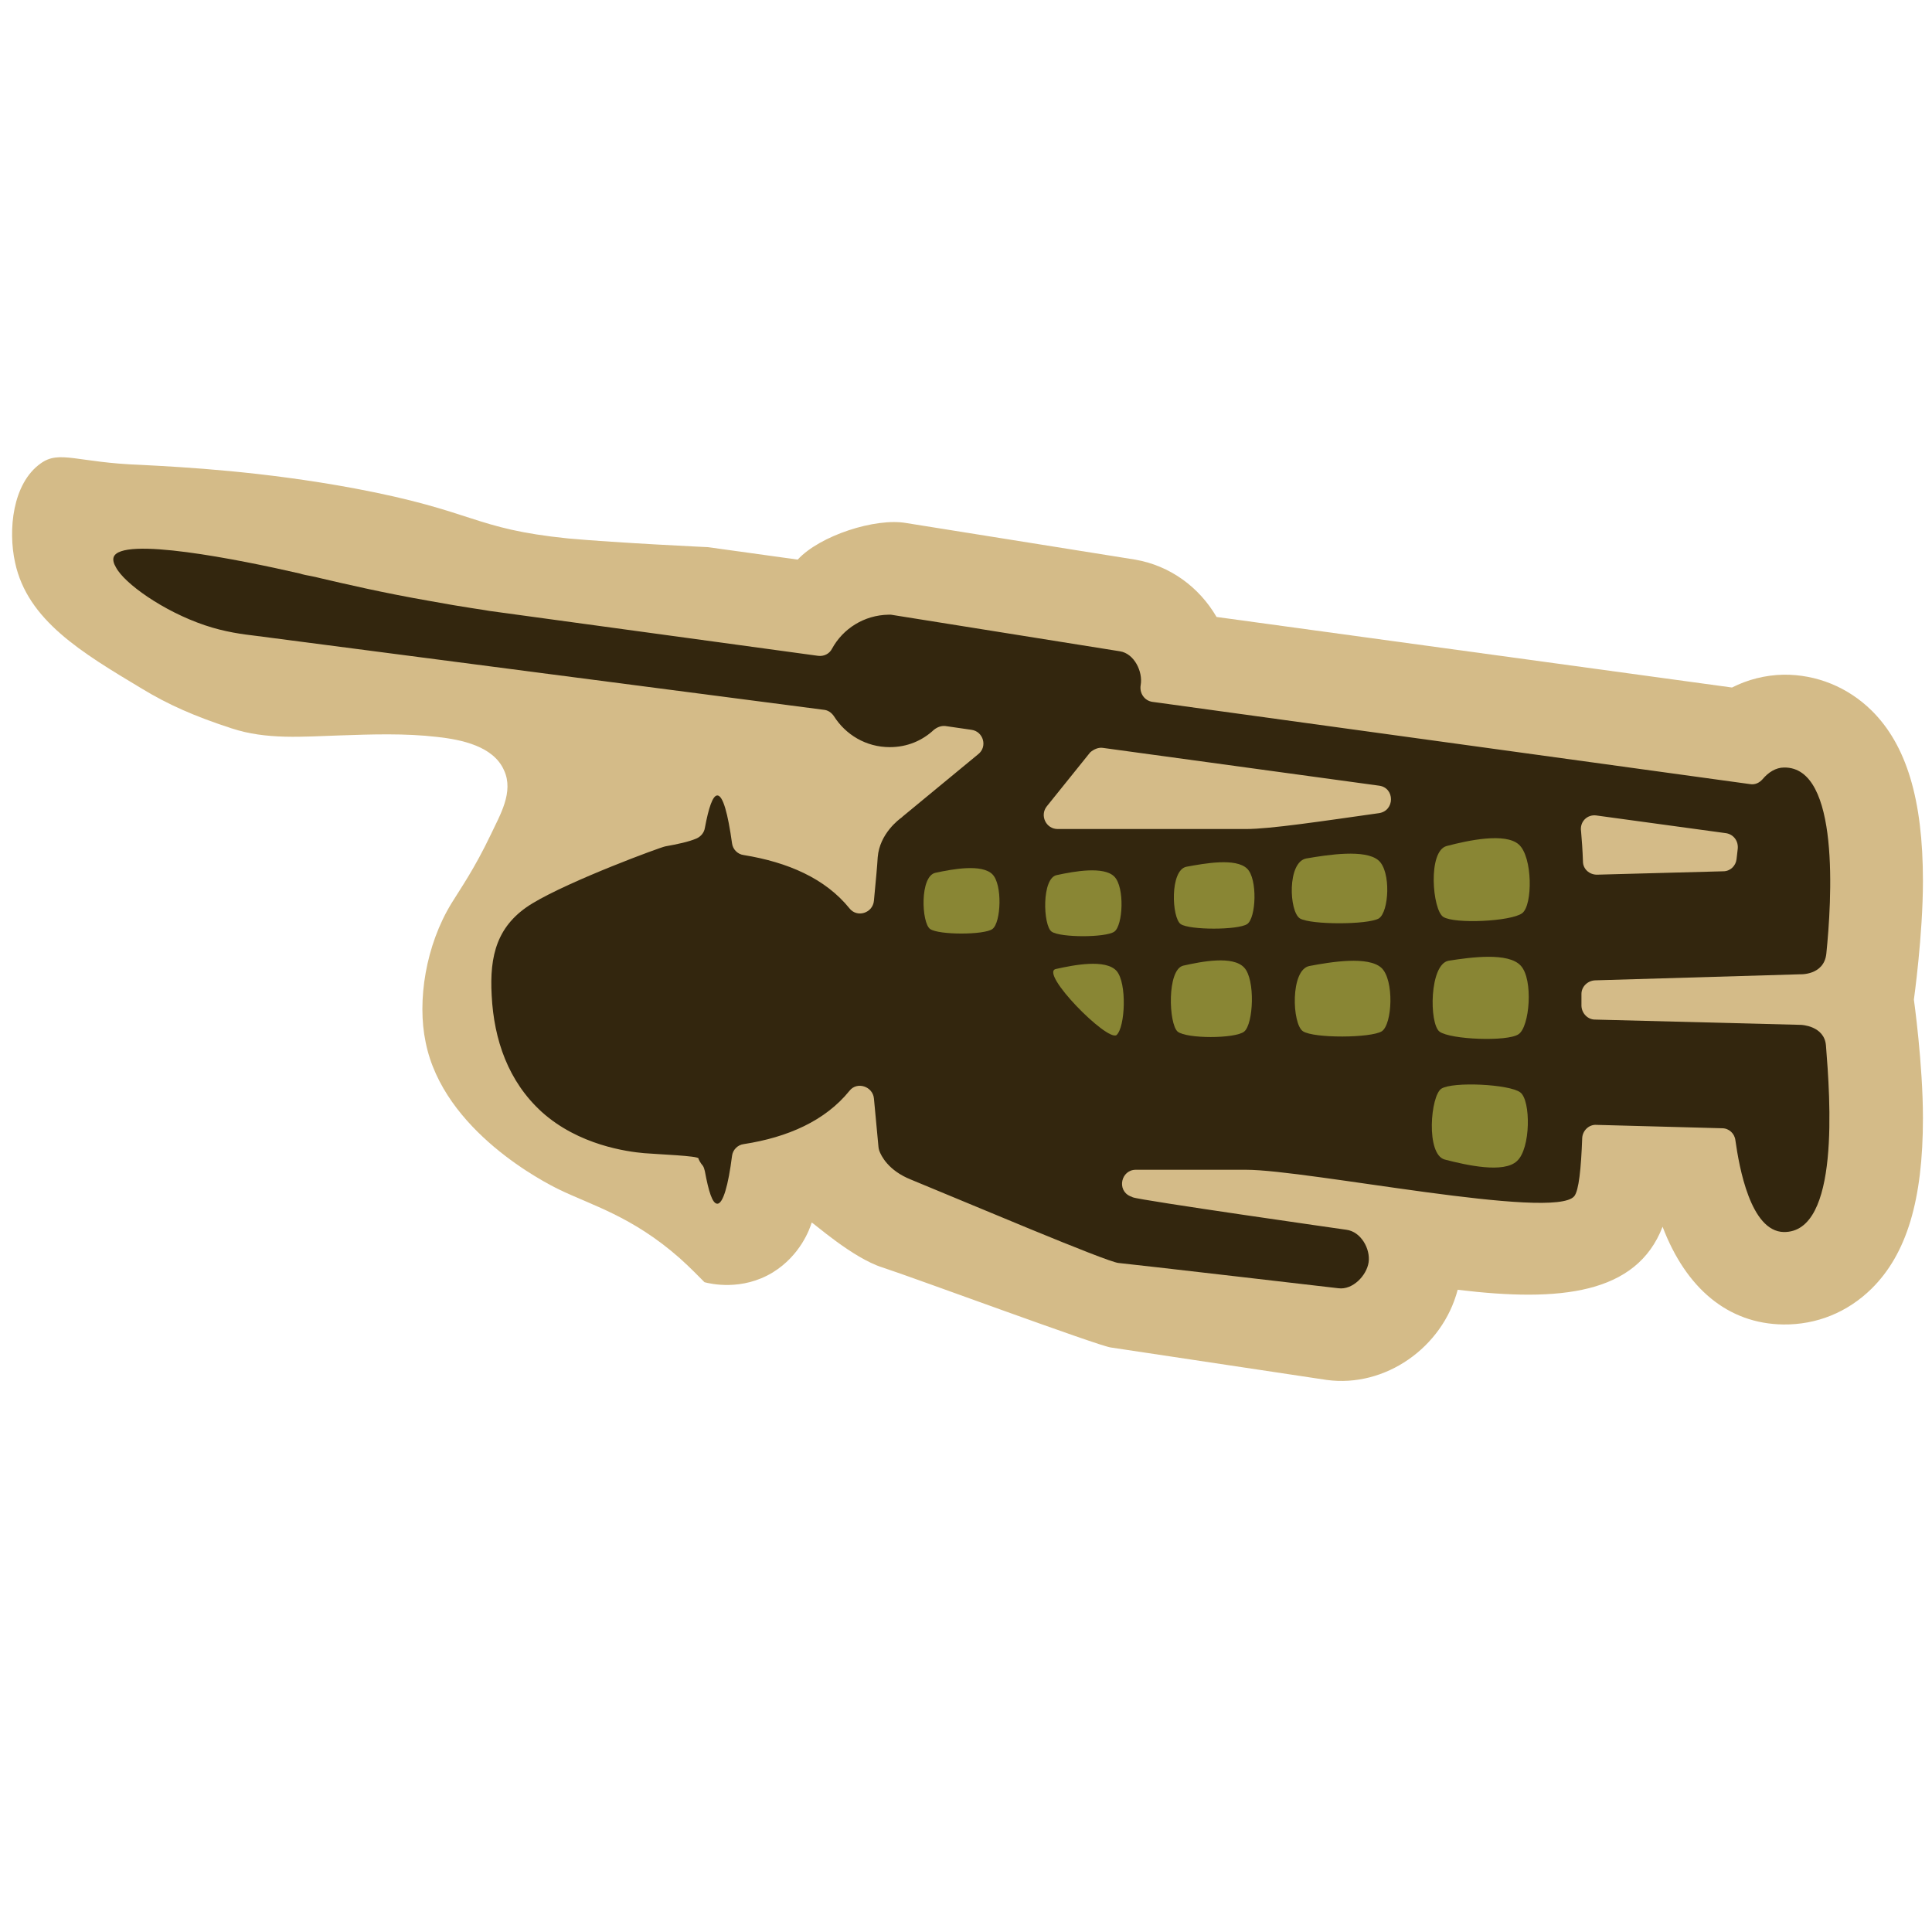
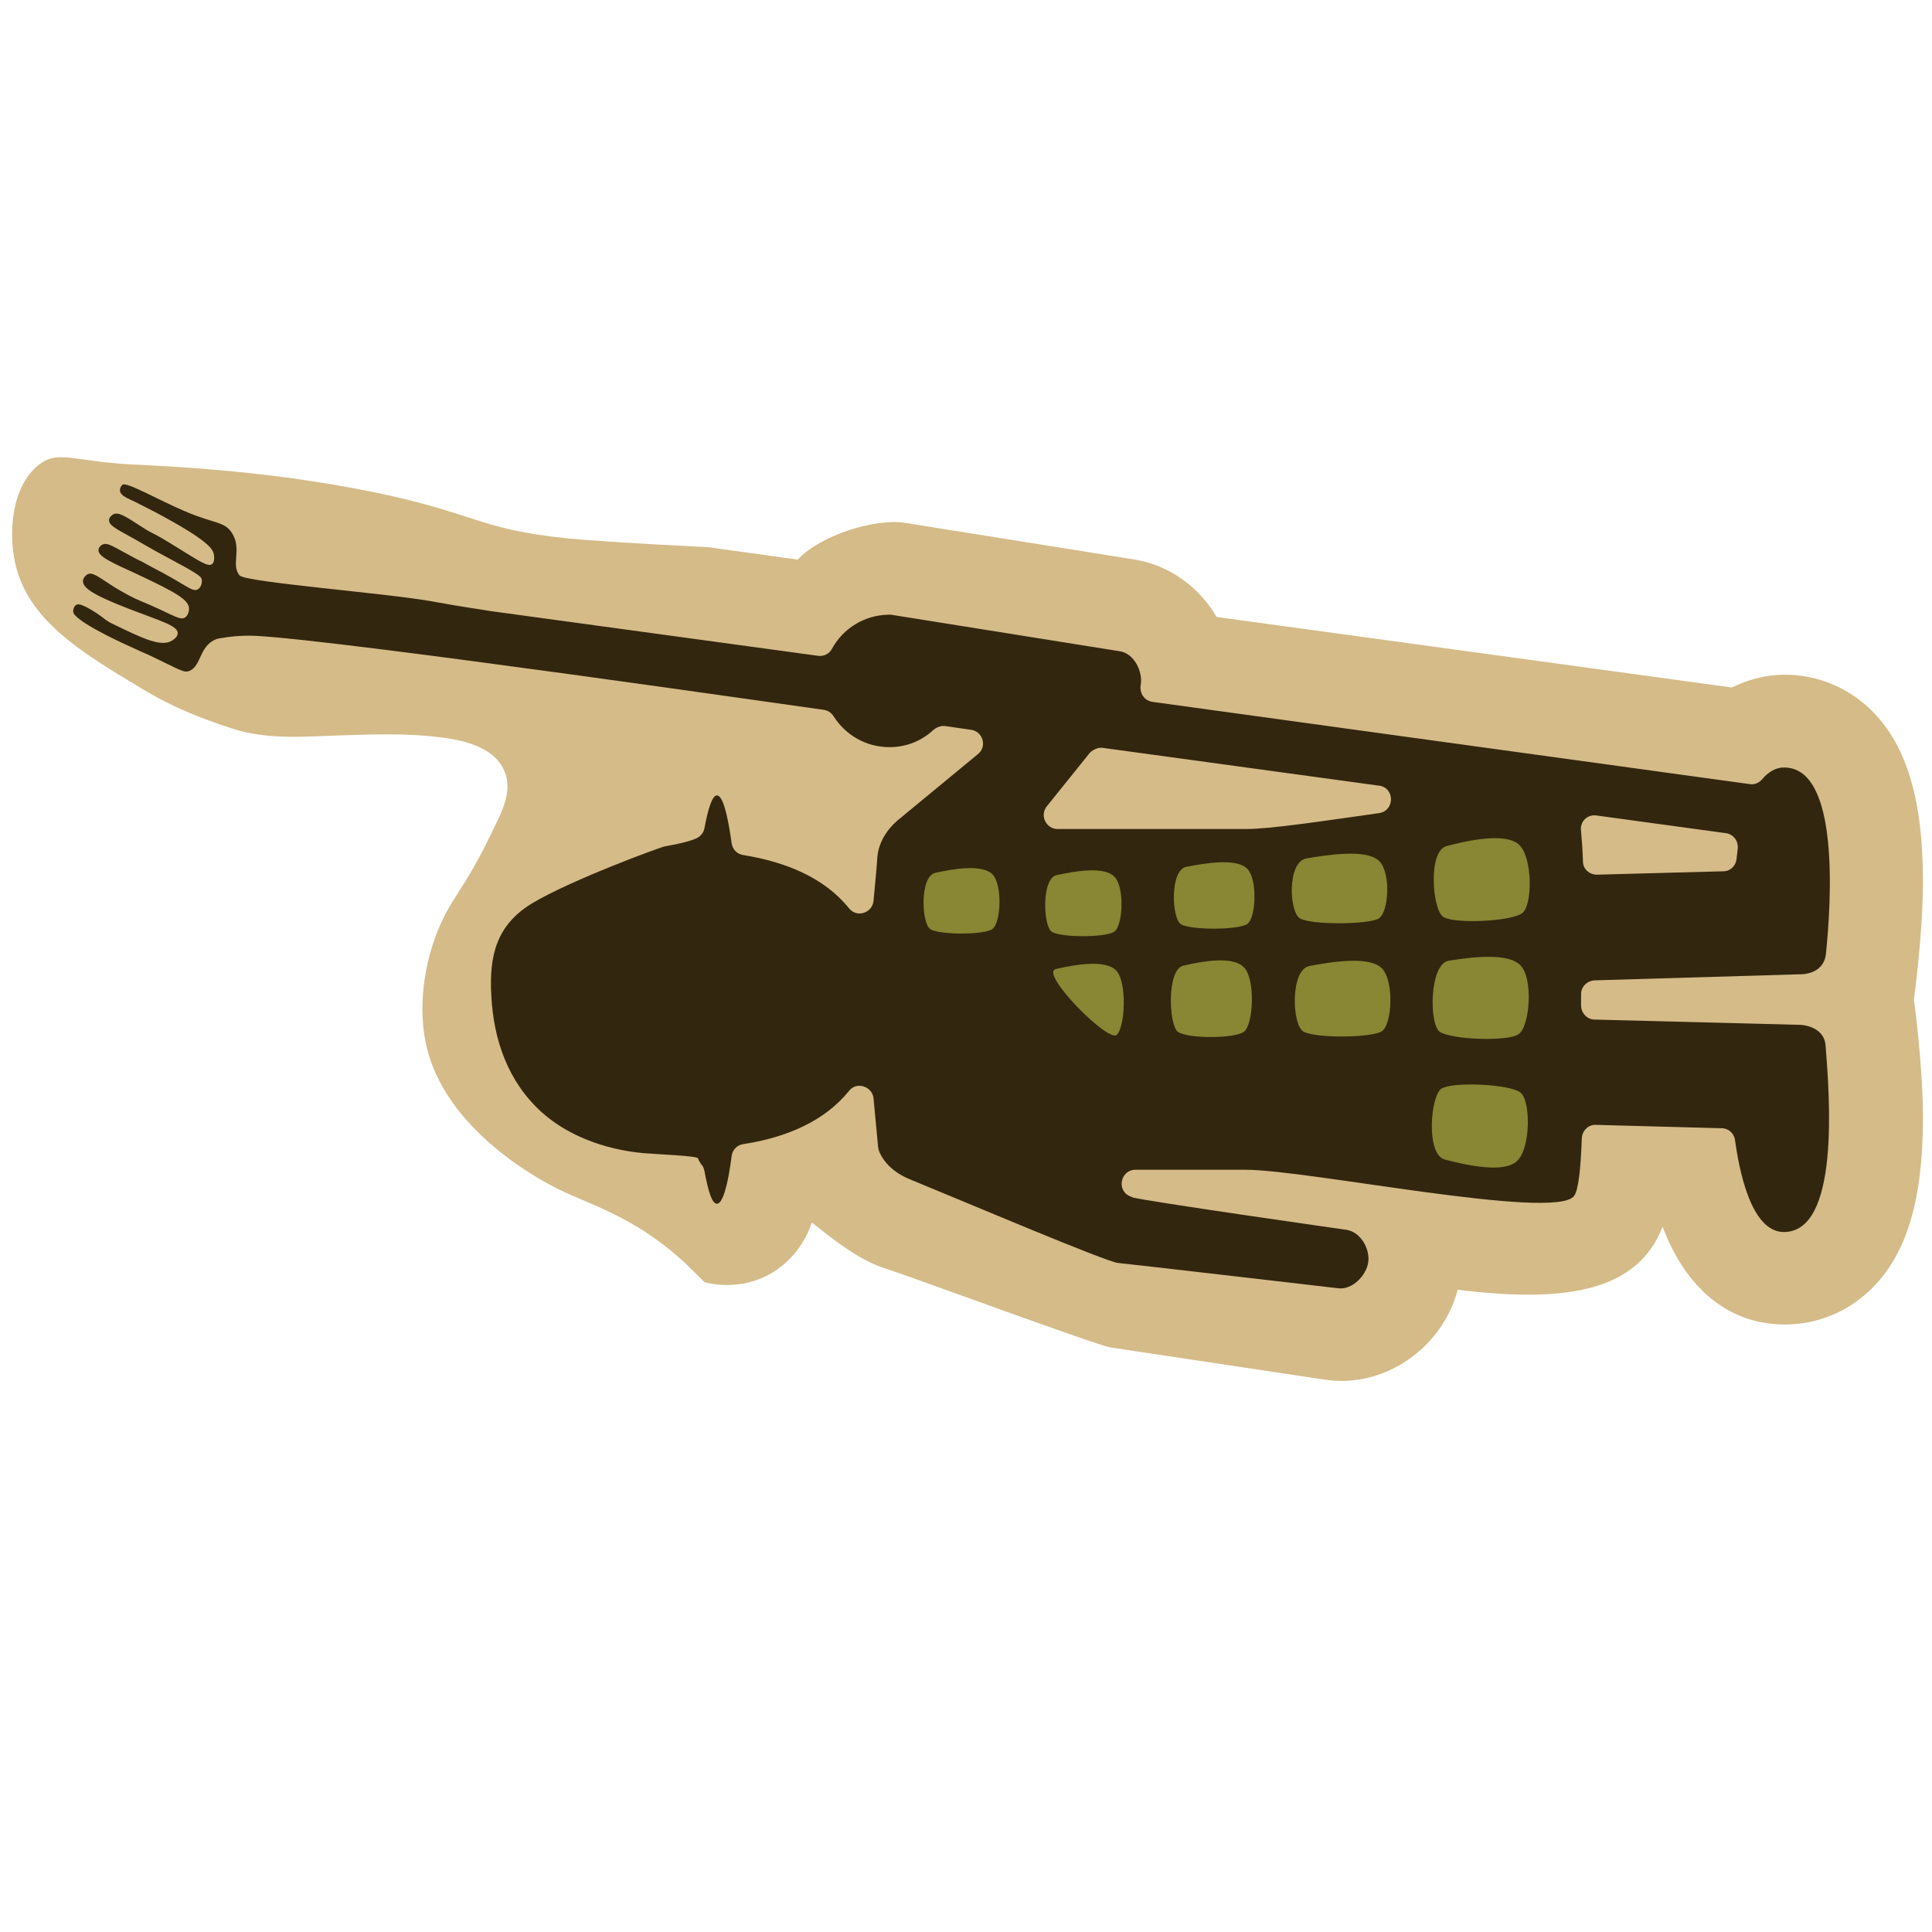
<svg xmlns="http://www.w3.org/2000/svg" version="1.1" id="레이어_1" x="0px" y="0px" viewBox="0 0 512 512" style="enable-background:new 0 0 512 512;" xml:space="preserve">
  <style type="text/css">
	.st0{fill:#D4BB88;}
	.st1{fill:#33260E;}
	.st2{fill:#898634;}
</style>
  <g>
    <path class="st0" d="M10.8,122.8c-7.5,5.3-8.7,17.7-6.8,26.3c3.3,15.3,17.6,23.8,33.6,33.4c6.9,4.2,13.9,7.3,23.7,10.5   c9.3,3.1,19.1,2.2,28.6,1.9c8.6-0.3,17.5-0.6,26,0.4c6.3,0.7,14.9,2.4,17.7,8.9c2.6,5.7-1.1,11.8-3.5,16.9   c-4.4,9.2-8,14.3-10.4,18.2c-6.9,11.2-9.2,26-6.9,36.9c4.7,23.6,31.8,37.3,35.3,39c8.6,4.2,19.4,7.1,32,18.2   c2.9,2.6,5.1,4.9,6.6,6.4c1.5,0.4,9.9,2.4,18.1-2.6c7.3-4.5,9.8-11.5,10.3-13.2c0.3-0.1,10.8,9.4,18.8,11.9   c8.3,2.7,57.5,20.9,60.5,21.2l57.2,8.6c15.5,2.1,30.7-8.6,34.7-23.9c27.1,3.3,47.4,1.2,54.3-16.7c6.2,16.3,17.3,25.7,32,25.9   c8.8,0.1,17-3.2,23.4-9.5c9.3-9.2,13.6-23.5,13.6-45.2c0-14.3-2.4-31.4-2.4-31.4s2.4-17.1,2.4-31.4c0-21.7-4.4-36.1-13.6-45.2   c-6.3-6.2-14.6-9.6-23.4-9.5c-4.8,0.1-9.5,1.3-13.6,3.4l-136.6-18.7c-4.6-7.9-12.3-13.6-21.6-15.2l-60.7-9.7   c-8.1-1.4-22.8,3.3-28.7,9.7l-23.8-3.3c0,0-23.7-1.1-37-2.3c-25.5-2.6-24.3-7.2-56.8-13.3c-24.3-4.5-44.9-5.6-56.4-6.2   C20.4,122.6,15.8,119.2,10.8,122.8z" />
-     <path class="st1" d="M79.5,152L79.5,152c-16.1-3.7-47.6-10-49.4-4.3c-0.2,0.7,0,1.6,0.6,2.6c2.2,4.3,12.6,11.7,23.6,15.4   c5.3,1.8,10.1,2.4,13.5,2.8c50.1,6.5,100.3,13.1,150.5,19.6c1.1,0.1,2,0.7,2.7,1.7c3.1,4.9,8.5,8.2,14.8,8.2   c4.6,0,8.6-1.7,11.7-4.6c0.9-0.7,1.9-1.1,3-1l6.9,1c3.2,0.4,4.4,4.5,1.8,6.5l-20,16.5c-0.1,0.1-0.1,0.1-0.2,0.2   c-0.7,0.5-5.9,4.3-6.4,10.6c-0.1,1.9-0.5,6.3-1,11.5c-0.3,3.3-4.5,4.6-6.5,2c-6.4-7.9-16.3-12.2-28-14.1c-1.6-0.2-2.9-1.5-3.1-3.1   c-1.1-7.9-2.4-12.7-3.9-12.7c-1.2,0-2.3,3.2-3.3,8.6c-0.2,1.3-1.1,2.3-2.2,2.8c-2.1,0.9-5,1.5-8.3,2.1c-1.2,0.2-25.1,9-35.2,15.1   c-9.4,5.7-11.4,13.8-10.8,24.4c0.6,11.8,4.4,22.8,13.3,30.9c9.8,8.8,22.6,10.5,27.1,10.9c3.5,0.3,14.4,0.7,14.4,1.4   c0,0.2,0.5,1.2,1.2,2c0.2,0.3,0.4,0.9,0.5,1.4c1,5.4,2,8.6,3.3,8.6c1.5,0,2.9-4.8,3.9-12.7c0.2-1.6,1.5-2.9,3.1-3.1   c11.7-1.8,21.6-6.2,28-14.1c2-2.6,6.2-1.2,6.5,2l1.2,12.8c0,0.3,0.1,0.6,0.2,1c0.5,1.4,2.4,5.3,8.4,7.7c14.4,5.9,51.8,21.8,55,22.1   c3.3,0.3,58.3,6.7,58.3,6.7c3.8,0.5,7.5-3.4,8-6.9c0.5-3.5-2-8.1-5.9-8.6c0,0-54.7-7.8-56.6-8.6c-0.2-0.1-0.4-0.2-0.7-0.3   c-3.6-1.6-2.4-7,1.5-7h29.2c16.5,0,81.7,13.5,87,7c1.2-1.5,1.8-7.2,2.1-15.4c0.1-2,1.8-3.6,3.7-3.5c13.4,0.4,27.4,0.7,33.4,0.9   c1.8,0,3.3,1.4,3.5,3.2c1,7.1,4,24.1,12.8,24.3c15,0.2,12.3-35.6,11.2-49.4c-0.4-5.3-6.6-5.5-6.6-5.5l-54.6-1.4   c-1.9,0-3.5-1.6-3.6-3.6c0-0.5,0-1.1,0-1.6c0-0.5,0-1.1,0-1.6c0-1.9,1.6-3.5,3.6-3.6l54.2-1.6c0,0,6.5,0.4,7.1-5.5   c1.4-13.8,3.7-49.5-11.2-49.3c-2.2,0-4.2,1.3-5.7,3.1c-0.9,1-2,1.5-3.3,1.3L305.4,186c-2.1-0.3-3.5-2.3-3.1-4.5l0,0   c0.6-3.5-1.7-8.3-5.5-8.9l-60.7-9.7c-0.2,0-0.4,0-0.6,0c-6.5,0.1-12.1,3.7-15,9c-0.7,1.4-2.2,2.1-3.7,1.9l-87.1-11.9   c-0.2-0.1-7-1-15.6-2.6c-12.7-2.2-23.3-4.7-29.3-6.1c-0.7-0.2-1.7-0.4-2.7-0.6C80.3,152.3,79.5,152,79.5,152z M423,216.1l34.4,4.7   c2,0.3,3.4,2.1,3.1,4.3c-0.1,1-0.2,1.8-0.3,2.6c-0.2,1.8-1.7,3.2-3.5,3.2c-6.2,0.2-20,0.5-33.5,0.9c-2,0-3.7-1.5-3.7-3.5   c-0.1-3-0.3-5.7-0.5-8C418.6,217.8,420.6,215.8,423,216.1z M292.3,198.2l73.1,10c4.3,0.5,4.3,6.7,0,7.3   c-14.9,2.1-28.7,4.2-35.2,4.2h-49.9c-3.1,0-4.8-3.6-2.9-6l11.5-14.3C289.8,198.6,291.1,198,292.3,198.2z M76.6,152.8   c0.7,0,1.5,0.1,1.7,0.1C78.2,152.9,77.5,152.8,76.6,152.8z M59.6,150.1C59.6,150.1,59.5,150.1,59.6,150.1   C59.5,150.1,59.6,150.1,59.6,150.1L59.6,150.1z" />
+     <path class="st1" d="M63.5,152.5c-2.4-2.8,0.7-6.9-2-11.2c-2-3.2-4.6-2.4-12.7-5.9c-7-3-15.5-7.9-16.4-6.9   c-0.8,0.9-0.6,1.6-0.6,1.6c0,0,0,0,0,0c0.2,1.3,1.9,1.9,4.2,3c0.4,0.2,2,1,5.3,2.7c14,7.5,15.2,9.7,15.4,11.3   c0.1,0.4,0.2,1.8-0.5,2.4c-1.1,0.8-3.4-0.8-9.4-4.5c-7.9-4.9-5.4-2.9-9.1-5.3c-4.5-2.9-6.3-4.1-7.7-3.4c-0.5,0.3-1.1,0.9-1.1,1.5   c-0.1,1.4,2,2.4,5.4,4.3c0,0,1.3,0.7,6.5,3.7c4.6,2.6,12.2,6.3,12.6,7.5c0.3,1-0.1,2.4-1,2.9c-1.3,0.7-2.7-0.8-9.1-4.3   c-0.5-0.3-1.8-0.9-4.3-2.3c-2.3-1.3-2.1-1-4.4-2.3c-4.7-2.5-6.1-3.6-7.4-3c-0.1,0-1,0.5-1.1,1.4c-0.2,1.8,3.6,3.4,10.1,6.4   c10.9,5.1,13.8,6.9,13.9,9.2c0,0.8-0.3,1.8-1,2.3c-1.3,0.9-2.8-0.4-9.4-3.3c-3.1-1.3-4.8-2-7.5-3.6c-0.7-0.4-1.4-0.8-2.2-1.3   c-3.8-2.4-5.4-3.9-6.8-3.2c-0.7,0.4-1.3,1.2-1.2,2c0.2,1.5,1.9,3.2,12.3,7.2c8.3,3.2,12.8,4.4,12.8,6.4c0,1-1.1,1.7-1.4,1.9   c-2.9,1.9-7.7-0.4-16.1-4.5c-0.2-0.1-0.5-0.2-0.9-0.5c-0.9-0.5-1.4-1.1-3.4-2.4c-4-2.6-4.9-2.2-5.1-2c-0.7,0.4-0.8,1.4-0.8,1.7   c0,0,0,0,0,0.1c0,2.3,12.8,8.2,12.8,8.2c4.5,2.1,6.8,3.1,7.5,3.4c8,3.8,9,4.7,10.5,4.1c3.2-1.3,2.6-6.7,7.1-8.4   c0.4-0.2,0.9-0.2,2-0.4c0.4-0.1,4.3-0.7,8.4-0.5c23.3,1.2,148.6,19.4,150.5,19.6c1.1,0.1,2,0.7,2.7,1.7c3.1,4.9,8.5,8.2,14.8,8.2   c4.6,0,8.6-1.7,11.7-4.6c0.9-0.7,1.9-1.1,3-1l6.9,1c3.2,0.4,4.4,4.5,1.8,6.5l-20,16.5c-0.1,0.1-0.1,0.1-0.2,0.2   c-0.7,0.5-5.9,4.3-6.4,10.6c-0.1,1.9-0.5,6.3-1,11.5c-0.3,3.3-4.5,4.6-6.5,2c-6.4-7.9-16.3-12.2-28-14.1c-1.6-0.2-2.9-1.5-3.1-3.1   c-1.1-7.9-2.4-12.7-3.9-12.7c-1.2,0-2.3,3.2-3.3,8.6c-0.2,1.3-1.1,2.3-2.2,2.8c-2.1,0.9-5,1.5-8.3,2.1c-1.2,0.2-25.1,9-35.2,15.1   c-9.4,5.7-11.4,13.8-10.8,24.4c0.6,11.8,4.4,22.8,13.3,30.9c9.8,8.8,22.6,10.5,27.1,10.9c3.5,0.3,14.4,0.7,14.4,1.4   c0,0.2,0.5,1.2,1.2,2c0.2,0.3,0.4,0.9,0.5,1.4c1,5.4,2,8.6,3.3,8.6c1.5,0,2.9-4.8,3.9-12.7c0.2-1.6,1.5-2.9,3.1-3.1   c11.7-1.8,21.6-6.2,28-14.1c2-2.6,6.2-1.2,6.5,2l1.2,12.8c0,0.3,0.1,0.6,0.2,1c0.5,1.4,2.4,5.3,8.4,7.7c14.4,5.9,51.8,21.8,55,22.1   c3.3,0.3,58.3,6.7,58.3,6.7c3.8,0.5,7.5-3.4,8-6.9s-2-8.1-5.9-8.6c0,0-54.7-7.8-56.6-8.6c-0.2-0.1-0.4-0.2-0.7-0.3   c-3.6-1.6-2.4-7,1.5-7h29.2c16.5,0,81.7,13.5,87,7c1.2-1.5,1.8-7.2,2.1-15.4c0.1-2,1.8-3.6,3.7-3.5c13.4,0.4,27.4,0.7,33.4,0.9   c1.8,0,3.3,1.4,3.5,3.2c1,7.1,4,24.1,12.8,24.3c15,0.2,12.3-35.6,11.2-49.4c-0.4-5.3-6.6-5.5-6.6-5.5l-54.6-1.4   c-1.9,0-3.5-1.6-3.6-3.6c0-0.5,0-1.1,0-1.6s0-1.1,0-1.6c0-1.9,1.6-3.5,3.6-3.6l54.2-1.6c0,0,6.5,0.4,7.1-5.5   c1.4-13.8,3.7-49.5-11.2-49.3c-2.2,0-4.2,1.3-5.7,3.1c-0.9,1-2,1.5-3.3,1.3L305.4,186c-2.1-0.3-3.5-2.3-3.1-4.5   c0.6-3.5-1.7-8.3-5.5-8.9l-60.7-9.7c-0.2,0-0.4,0-0.6,0c-6.5,0.1-12.1,3.7-15,9c-0.7,1.4-2.2,2.1-3.7,1.9l-87.1-11.9   c-0.2-0.1-7-1-15.6-2.6C101.4,157.1,65.1,154.3,63.5,152.5z M423,216.1l34.4,4.7c2,0.3,3.4,2.1,3.1,4.3c-0.1,1-0.2,1.8-0.3,2.6   c-0.2,1.8-1.7,3.2-3.5,3.2c-6.2,0.2-20,0.5-33.5,0.9c-2,0-3.7-1.5-3.7-3.5c-0.1-3-0.3-5.7-0.5-8C418.6,217.8,420.6,215.8,423,216.1   z M292.3,198.2l73.1,10c4.3,0.5,4.3,6.7,0,7.3c-14.9,2.1-28.7,4.2-35.2,4.2h-49.9c-3.1,0-4.8-3.6-2.9-6l11.5-14.3   C289.8,198.6,291.1,198,292.3,198.2z M59.6,150.1C59.6,150.1,59.5,150.1,59.6,150.1C59.5,150.1,59.6,150.1,59.6,150.1L59.6,150.1z" />
    <g>
      <path class="st2" d="M381.5,273.4c2.9,2.1,17.9,2.7,20.9,0.7c3-1.9,4-14.6,0.6-18.2c-3.3-3.6-13.3-2.2-19.1-1.3    C378.8,255.5,378.7,271.3,381.5,273.4z" />
      <path class="st2" d="M295.9,257.3c-2.9-3.2-11.2-1.6-16.1-0.5c-4.4,1,13.6,19.3,16.1,17.5C298.2,272.2,298.7,260.5,295.9,257.3z" />
      <path class="st2" d="M330.5,230.2c-3-2.9-11.2-1.4-16.1-0.5c-4.4,0.9-3.9,13.5-1.5,15.2c2.4,1.6,15.1,1.6,17.6,0    C332.9,243.3,333.3,232.9,330.5,230.2z" />
      <path class="st2" d="M329.7,256.4c-3-3.2-11.2-1.6-16.1-0.5c-4.4,1-3.9,15.5-1.5,17.5c2.4,1.9,15.1,1.9,17.6,0    C332.2,271.4,332.7,259.5,329.7,256.4z" />
      <path class="st2" d="M263,231.7c-2.8-2.8-10.5-1.4-15.1-0.4c-4.2,0.9-3.7,13.3-1.4,14.9c2.3,1.6,14.3,1.6,16.5,0    C265.3,244.5,265.7,234.4,263,231.7z" />
      <path class="st2" d="M383.4,224.2c-5.1,1.3-3.8,17-0.9,18.8c3,1.9,18,1.2,20.9-1c2.8-2.1,2.8-14.9-0.9-18.2    C398.9,220.6,389.1,222.7,383.4,224.2z" />
      <path class="st2" d="M382.9,307.3c-5.1-1.3-3.8-17-0.9-18.8c3-1.9,18-1.2,20.9,1c2.8,2.1,2.8,14.9-0.9,18.2    C398.5,311,388.7,308.8,382.9,307.3z" />
-       <path class="st2" d="M366.1,256.5c-3.5-3.2-13.3-1.6-19.1-0.5c-5.1,1-4.6,15.4-1.7,17.3c2.9,1.9,18,1.8,20.9,0    C369,271.4,369.5,259.7,366.1,256.5z" />
+       <path class="st2" d="M366.1,256.5c-3.5-3.2-13.3-1.6-19.1-0.5c-5.1,1-4.6,15.4-1.7,17.3s18,1.8,20.9,0    C369,271.4,369.5,259.7,366.1,256.5z" />
      <path class="st2" d="M365.3,228c-3.5-3-13.3-1.5-19.1-0.5c-5.1,0.9-4.6,14.1-1.7,15.9c2.9,1.7,17.9,1.7,20.9,0    C368.1,241.7,368.7,230.9,365.3,228z" />
-       <path class="st2" d="M278.7,246.9c2.3,1.6,14.3,1.6,16.6,0c2.3-1.6,2.8-11.8,0-14.6c-2.8-2.8-10.6-1.4-15.2-0.4    C276,232.6,276.4,245.3,278.7,246.9z" />
+       <path class="st2" d="M278.7,246.9c2.3,1.6,14.3,1.6,16.6,0c2.3-1.6,2.8-11.8,0-14.6s-10.6-1.4-15.2-0.4    C276,232.6,276.4,245.3,278.7,246.9z" />
    </g>
  </g>
  <path class="st1" d="M-29,124.6" />
  <path class="st1" d="M-29,124.6" />
  <path class="st1" d="M-29,124.6" />
</svg>
